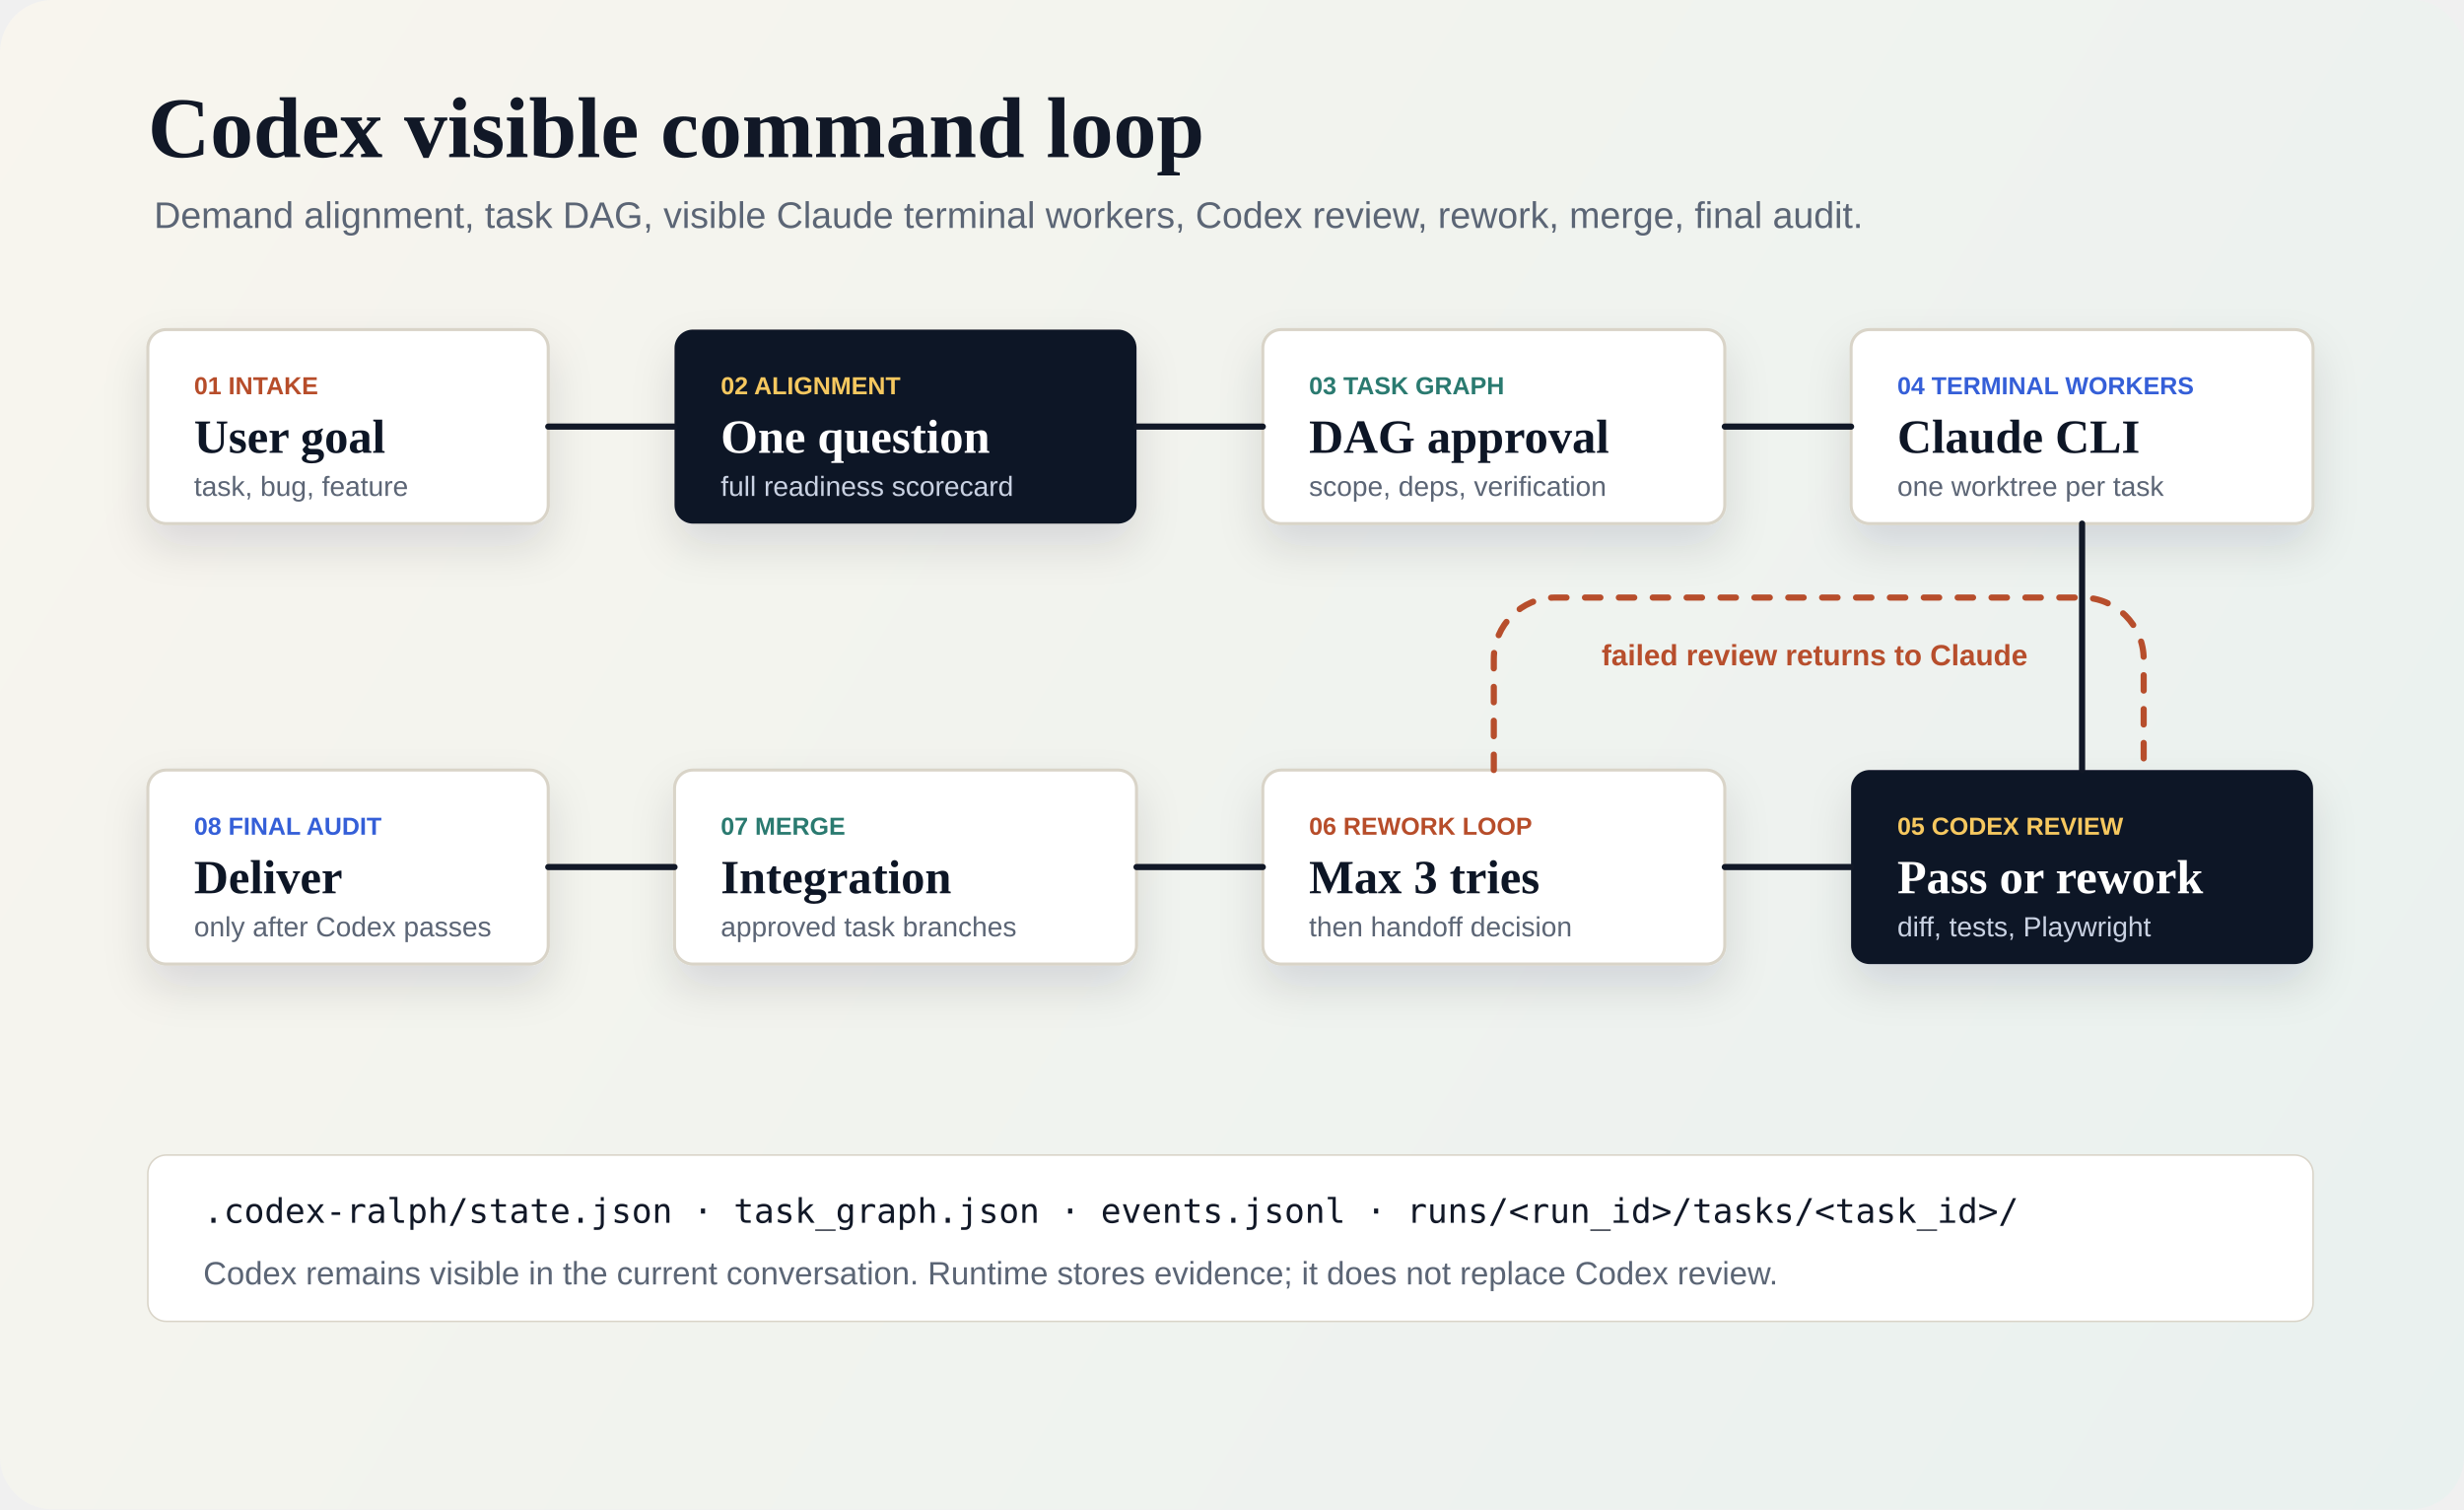
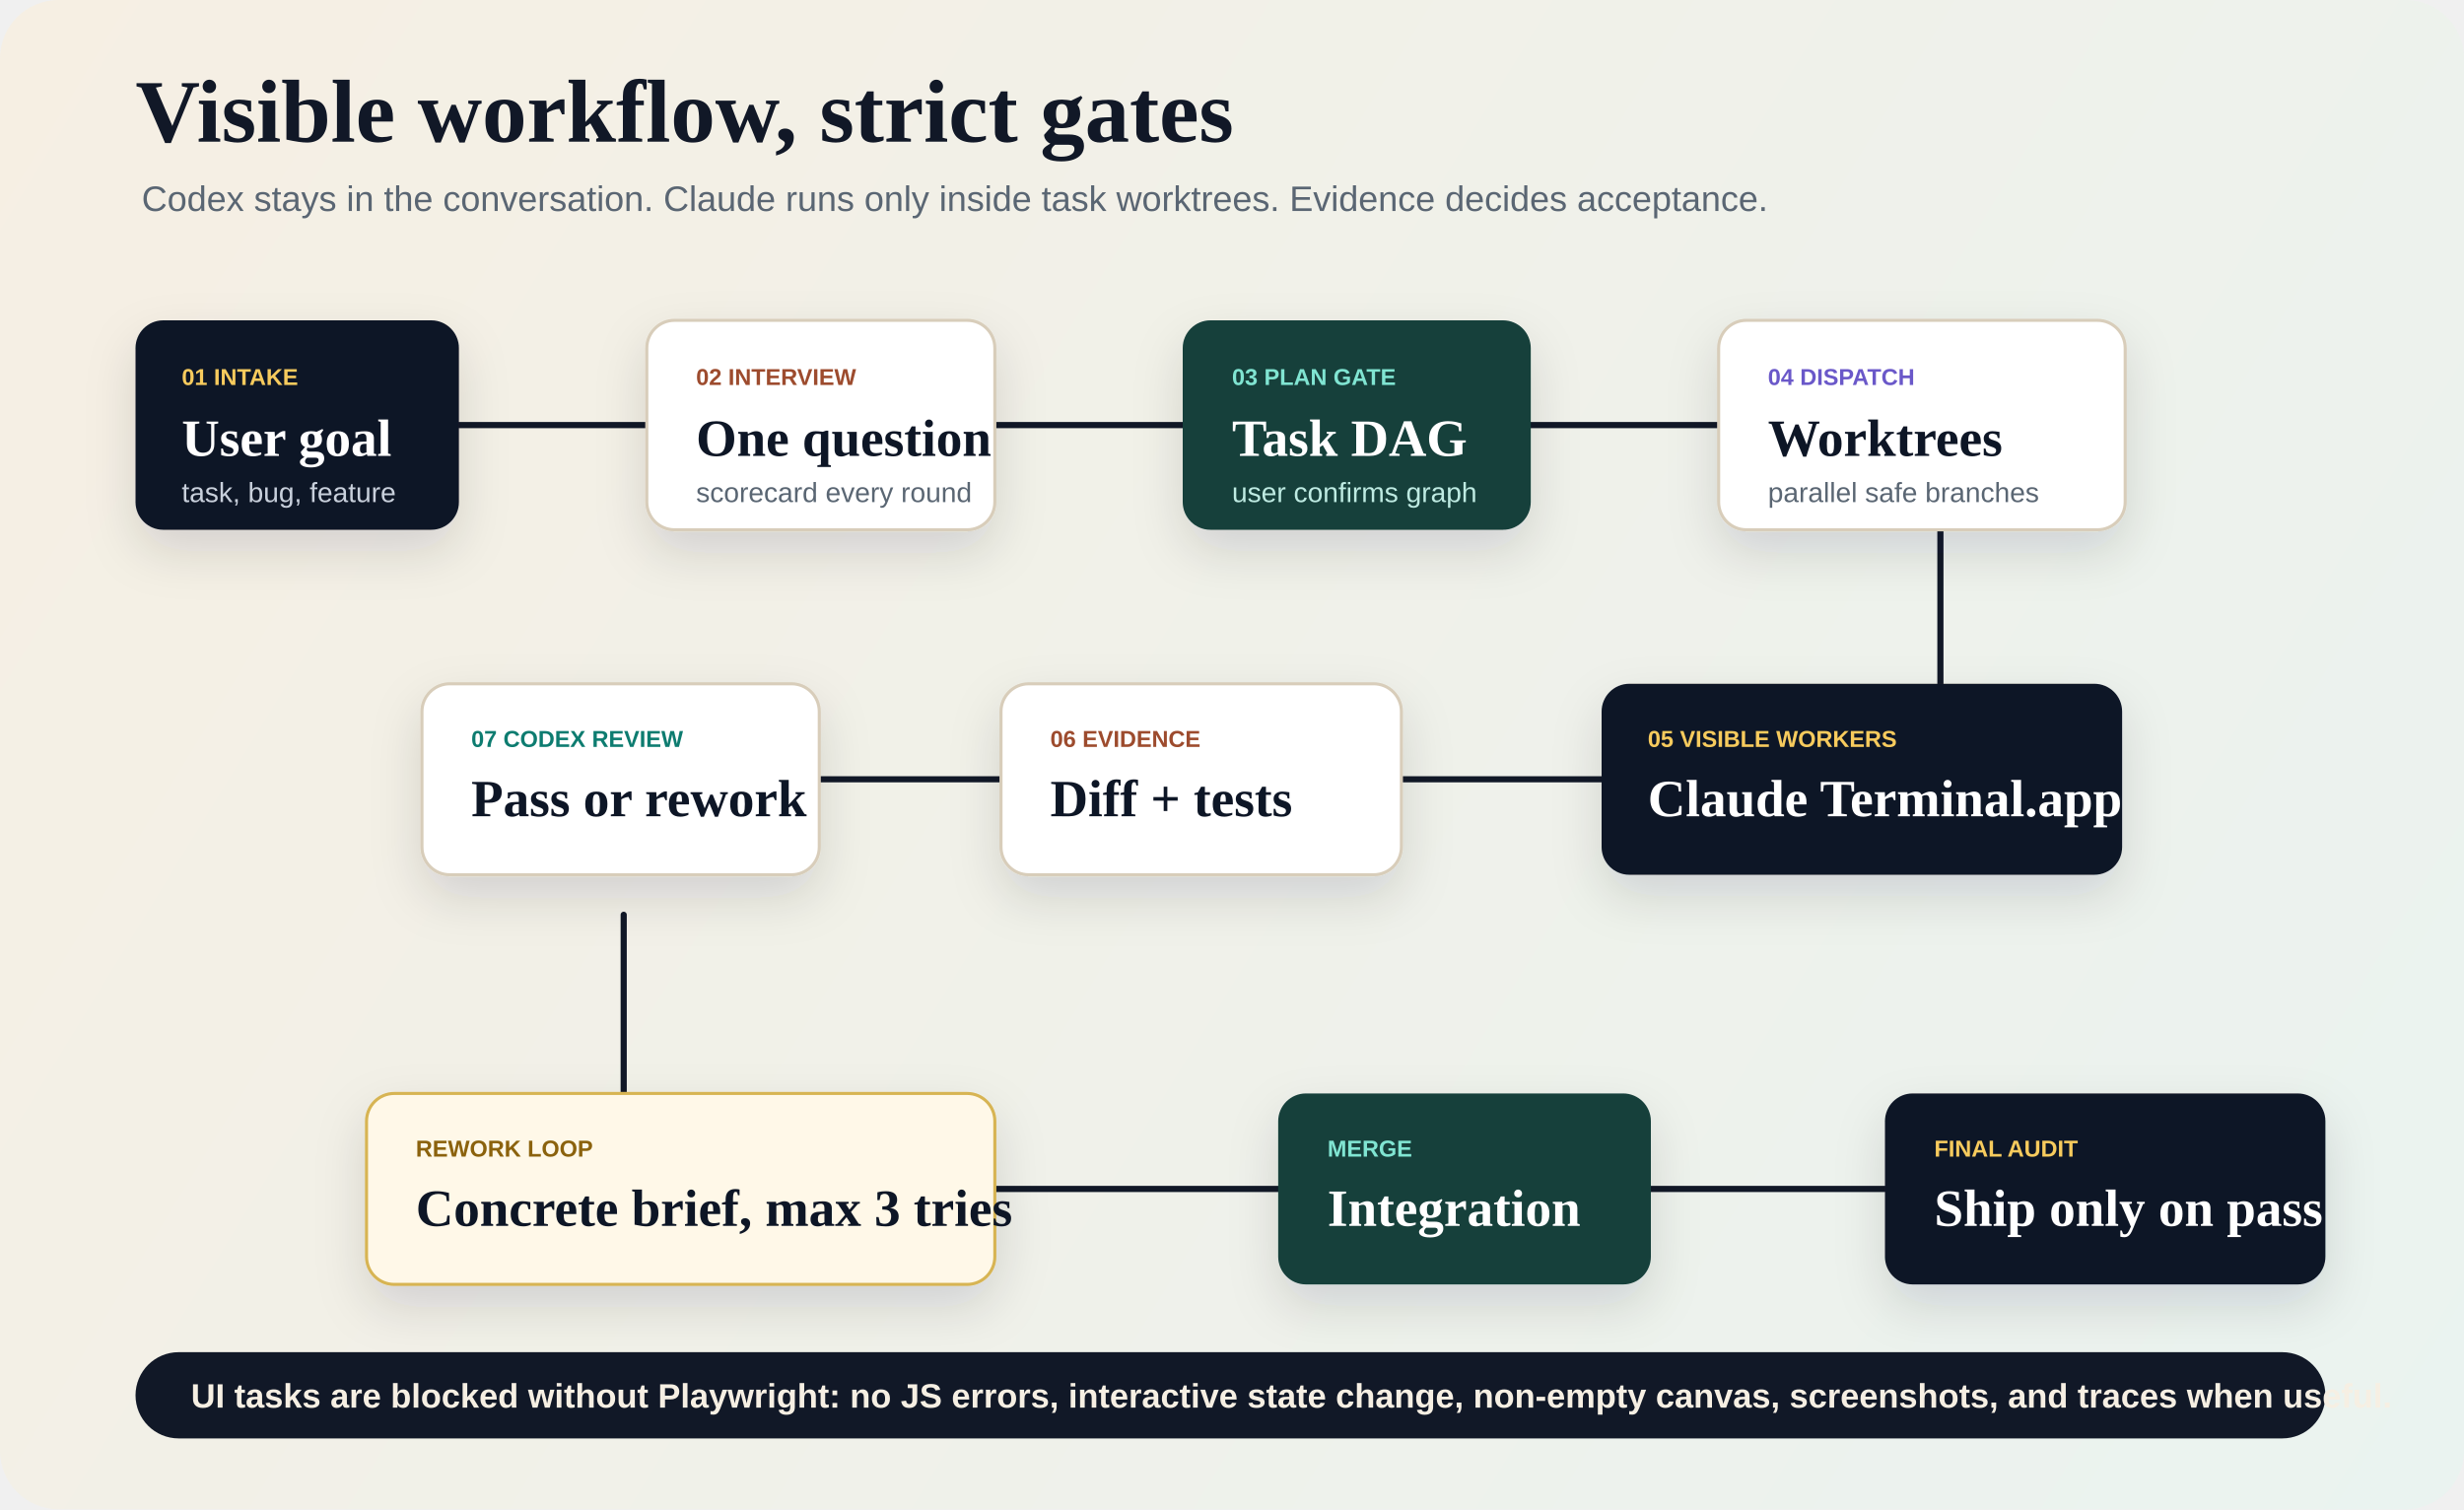
<svg xmlns="http://www.w3.org/2000/svg" width="1600" height="980" viewBox="0 0 1600 980" fill="none" role="img" aria-labelledby="title desc">
  <defs>
    <linearGradient id="bg" x1="0" y1="0" x2="1600" y2="980" gradientUnits="userSpaceOnUse">
-       <stop stop-color="#F8F5EE" />
-       <stop offset="1" stop-color="#E9F1EF" />
+       <stop stop-color="#F6EFE3" />
+       <stop offset="1" stop-color="#EAF3F0" />
    </linearGradient>
    <filter id="shadow" x="0" y="0" width="1600" height="980" filterUnits="userSpaceOnUse" color-interpolation-filters="sRGB">
-       <feDropShadow dx="0" dy="14" stdDeviation="14" flood-color="#172033" flood-opacity="0.12" />
+       <feDropShadow dx="0" dy="14" stdDeviation="16" flood-color="#15202B" flood-opacity="0.13" />
    </filter>
  </defs>
-   <rect width="1600" height="980" rx="34" fill="url(#bg)" />
-   <text x="96" y="102" fill="#111827" font-family="Georgia, 'Times New Roman', serif" font-size="56" font-weight="700">Codex visible command loop</text>
-   <text x="100" y="148" fill="#5B6575" font-family="'Helvetica Neue', Arial, sans-serif" font-size="24">Demand alignment, task DAG, visible Claude terminal workers, Codex review, rework, merge, final audit.</text>
-   <g filter="url(#shadow)">
-     <rect x="96" y="214" width="260" height="126" rx="12" fill="#FFFFFF" stroke="#D9D4C8" stroke-width="2" />
-     <text x="126" y="256" fill="#B74E2C" font-family="'Helvetica Neue', Arial, sans-serif" font-size="16" font-weight="700">01 INTAKE</text>
-     <text x="126" y="294" fill="#111827" font-family="Georgia, 'Times New Roman', serif" font-size="31" font-weight="700">User goal</text>
-     <text x="126" y="322" fill="#5B6575" font-family="'Helvetica Neue', Arial, sans-serif" font-size="18">task, bug, feature</text>
+   <rect width="1600" height="980" rx="38" fill="url(#bg)" />
+   <text x="88" y="92" fill="#111827" font-family="Georgia, 'Times New Roman', serif" font-size="58" font-weight="700">Visible workflow, strict gates</text>
+   <text x="92" y="137" fill="#5A6673" font-family="'Helvetica Neue', Arial, sans-serif" font-size="23">Codex stays in the conversation. Claude runs only inside task worktrees. Evidence decides acceptance.</text>
+   <g stroke="#111827" stroke-width="4" stroke-linecap="round">
+     <path d="M298 276H420" />
+     <path d="M646 276H768" />
+     <path d="M994 276H1116" />
+     <path d="M1260 338V444" />
+     <path d="M1068 506H910" />
+     <path d="M690 506H532" />
+     <path d="M405 594V710" />
+     <path d="M646 772H830" />
+     <path d="M1072 772H1224" />
  </g>
  <g filter="url(#shadow)">
-     <rect x="438" y="214" width="300" height="126" rx="12" fill="#111827" />
-     <text x="468" y="256" fill="#F6C85F" font-family="'Helvetica Neue', Arial, sans-serif" font-size="16" font-weight="700">02 ALIGNMENT</text>
-     <text x="468" y="294" fill="#FFFFFF" font-family="Georgia, 'Times New Roman', serif" font-size="31" font-weight="700">One question</text>
-     <text x="468" y="322" fill="#C9D2E3" font-family="'Helvetica Neue', Arial, sans-serif" font-size="18">full readiness scorecard</text>
+     <rect x="88" y="208" width="210" height="136" rx="18" fill="#111827" />
+     <text x="118" y="250" fill="#F7CB5D" font-family="'Helvetica Neue', Arial, sans-serif" font-size="15" font-weight="800">01 INTAKE</text>
+     <text x="118" y="296" fill="#FFFFFF" font-family="Georgia, 'Times New Roman', serif" font-size="34" font-weight="700">User goal</text>
+     <text x="118" y="326" fill="#C8D0DC" font-family="'Helvetica Neue', Arial, sans-serif" font-size="18">task, bug, feature</text>
  </g>
  <g filter="url(#shadow)">
-     <rect x="820" y="214" width="300" height="126" rx="12" fill="#FFFFFF" stroke="#D9D4C8" stroke-width="2" />
-     <text x="850" y="256" fill="#2B7A70" font-family="'Helvetica Neue', Arial, sans-serif" font-size="16" font-weight="700">03 TASK GRAPH</text>
-     <text x="850" y="294" fill="#111827" font-family="Georgia, 'Times New Roman', serif" font-size="31" font-weight="700">DAG approval</text>
-     <text x="850" y="322" fill="#5B6575" font-family="'Helvetica Neue', Arial, sans-serif" font-size="18">scope, deps, verification</text>
+     <rect x="420" y="208" width="226" height="136" rx="18" fill="#FFFFFF" stroke="#D8CDBA" stroke-width="2" />
+     <text x="452" y="250" fill="#9D4C2D" font-family="'Helvetica Neue', Arial, sans-serif" font-size="15" font-weight="800">02 INTERVIEW</text>
+     <text x="452" y="296" fill="#111827" font-family="Georgia, 'Times New Roman', serif" font-size="34" font-weight="700">One question</text>
+     <text x="452" y="326" fill="#5A6673" font-family="'Helvetica Neue', Arial, sans-serif" font-size="18">scorecard every round</text>
  </g>
  <g filter="url(#shadow)">
-     <rect x="1202" y="214" width="300" height="126" rx="12" fill="#FFFFFF" stroke="#D9D4C8" stroke-width="2" />
-     <text x="1232" y="256" fill="#345FD8" font-family="'Helvetica Neue', Arial, sans-serif" font-size="16" font-weight="700">04 TERMINAL WORKERS</text>
-     <text x="1232" y="294" fill="#111827" font-family="Georgia, 'Times New Roman', serif" font-size="31" font-weight="700">Claude CLI</text>
-     <text x="1232" y="322" fill="#5B6575" font-family="'Helvetica Neue', Arial, sans-serif" font-size="18">one worktree per task</text>
-   </g>
-   <path d="M356 277H438" stroke="#111827" stroke-width="4" stroke-linecap="round" />
-   <path d="M738 277H820" stroke="#111827" stroke-width="4" stroke-linecap="round" />
-   <path d="M1120 277H1202" stroke="#111827" stroke-width="4" stroke-linecap="round" />
-   <g filter="url(#shadow)">
-     <rect x="1202" y="500" width="300" height="126" rx="12" fill="#111827" />
-     <text x="1232" y="542" fill="#F6C85F" font-family="'Helvetica Neue', Arial, sans-serif" font-size="16" font-weight="700">05 CODEX REVIEW</text>
-     <text x="1232" y="580" fill="#FFFFFF" font-family="Georgia, 'Times New Roman', serif" font-size="31" font-weight="700">Pass or rework</text>
-     <text x="1232" y="608" fill="#C9D2E3" font-family="'Helvetica Neue', Arial, sans-serif" font-size="18">diff, tests, Playwright</text>
+     <rect x="768" y="208" width="226" height="136" rx="18" fill="#173F3B" />
+     <text x="800" y="250" fill="#80E5D2" font-family="'Helvetica Neue', Arial, sans-serif" font-size="15" font-weight="800">03 PLAN GATE</text>
+     <text x="800" y="296" fill="#FFFFFF" font-family="Georgia, 'Times New Roman', serif" font-size="34" font-weight="700">Task DAG</text>
+     <text x="800" y="326" fill="#BEEBE2" font-family="'Helvetica Neue', Arial, sans-serif" font-size="18">user confirms graph</text>
  </g>
  <g filter="url(#shadow)">
-     <rect x="820" y="500" width="300" height="126" rx="12" fill="#FFFFFF" stroke="#D9D4C8" stroke-width="2" />
-     <text x="850" y="542" fill="#B74E2C" font-family="'Helvetica Neue', Arial, sans-serif" font-size="16" font-weight="700">06 REWORK LOOP</text>
-     <text x="850" y="580" fill="#111827" font-family="Georgia, 'Times New Roman', serif" font-size="31" font-weight="700">Max 3 tries</text>
-     <text x="850" y="608" fill="#5B6575" font-family="'Helvetica Neue', Arial, sans-serif" font-size="18">then handoff decision</text>
+     <rect x="1116" y="208" width="264" height="136" rx="18" fill="#FFFFFF" stroke="#D8CDBA" stroke-width="2" />
+     <text x="1148" y="250" fill="#6A58C9" font-family="'Helvetica Neue', Arial, sans-serif" font-size="15" font-weight="800">04 DISPATCH</text>
+     <text x="1148" y="296" fill="#111827" font-family="Georgia, 'Times New Roman', serif" font-size="34" font-weight="700">Worktrees</text>
+     <text x="1148" y="326" fill="#5A6673" font-family="'Helvetica Neue', Arial, sans-serif" font-size="18">parallel safe branches</text>
  </g>
  <g filter="url(#shadow)">
-     <rect x="438" y="500" width="300" height="126" rx="12" fill="#FFFFFF" stroke="#D9D4C8" stroke-width="2" />
-     <text x="468" y="542" fill="#2B7A70" font-family="'Helvetica Neue', Arial, sans-serif" font-size="16" font-weight="700">07 MERGE</text>
-     <text x="468" y="580" fill="#111827" font-family="Georgia, 'Times New Roman', serif" font-size="31" font-weight="700">Integration</text>
-     <text x="468" y="608" fill="#5B6575" font-family="'Helvetica Neue', Arial, sans-serif" font-size="18">approved task branches</text>
+     <rect x="1040" y="444" width="338" height="124" rx="18" fill="#111827" />
+     <text x="1070" y="485" fill="#F7CB5D" font-family="'Helvetica Neue', Arial, sans-serif" font-size="15" font-weight="800">05 VISIBLE WORKERS</text>
+     <text x="1070" y="530" fill="#FFFFFF" font-family="Georgia, 'Times New Roman', serif" font-size="34" font-weight="700">Claude Terminal.app</text>
  </g>
  <g filter="url(#shadow)">
-     <rect x="96" y="500" width="260" height="126" rx="12" fill="#FFFFFF" stroke="#D9D4C8" stroke-width="2" />
-     <text x="126" y="542" fill="#345FD8" font-family="'Helvetica Neue', Arial, sans-serif" font-size="16" font-weight="700">08 FINAL AUDIT</text>
-     <text x="126" y="580" fill="#111827" font-family="Georgia, 'Times New Roman', serif" font-size="31" font-weight="700">Deliver</text>
-     <text x="126" y="608" fill="#5B6575" font-family="'Helvetica Neue', Arial, sans-serif" font-size="18">only after Codex passes</text>
+     <rect x="650" y="444" width="260" height="124" rx="18" fill="#FFFFFF" stroke="#D8CDBA" stroke-width="2" />
+     <text x="682" y="485" fill="#9D4C2D" font-family="'Helvetica Neue', Arial, sans-serif" font-size="15" font-weight="800">06 EVIDENCE</text>
+     <text x="682" y="530" fill="#111827" font-family="Georgia, 'Times New Roman', serif" font-size="34" font-weight="700">Diff + tests</text>
  </g>
-   <path d="M1352 340V500" stroke="#111827" stroke-width="4" stroke-linecap="round" />
-   <path d="M1202 563H1120" stroke="#111827" stroke-width="4" stroke-linecap="round" />
-   <path d="M820 563H738" stroke="#111827" stroke-width="4" stroke-linecap="round" />
-   <path d="M438 563H356" stroke="#111827" stroke-width="4" stroke-linecap="round" />
-   <path d="M970 500V428C970 406 988 388 1010 388H1352C1374 388 1392 406 1392 428V500" stroke="#B74E2C" stroke-width="4" stroke-linecap="round" stroke-dasharray="10 12" />
-   <text x="1040" y="432" fill="#B74E2C" font-family="'Helvetica Neue', Arial, sans-serif" font-size="19" font-weight="700">failed review returns to Claude</text>
-   <g>
-     <rect x="96" y="750" width="1406" height="108" rx="12" fill="#FFFFFF" stroke="#D9D4C8" />
-     <text x="132" y="794" fill="#111827" font-family="SFMono-Regular, Menlo, Consolas, monospace" font-size="22">.codex-ralph/state.json · task_graph.json · events.jsonl · runs/&lt;run_id&gt;/tasks/&lt;task_id&gt;/</text>
-     <text x="132" y="834" fill="#5B6575" font-family="'Helvetica Neue', Arial, sans-serif" font-size="21">Codex remains visible in the current conversation. Runtime stores evidence; it does not replace Codex review.</text>
+   <g filter="url(#shadow)">
+     <rect x="274" y="444" width="258" height="124" rx="18" fill="#FFFFFF" stroke="#D8CDBA" stroke-width="2" />
+     <text x="306" y="485" fill="#0E7C70" font-family="'Helvetica Neue', Arial, sans-serif" font-size="15" font-weight="800">07 CODEX REVIEW</text>
+     <text x="306" y="530" fill="#111827" font-family="Georgia, 'Times New Roman', serif" font-size="34" font-weight="700">Pass or rework</text>
  </g>
+   <g filter="url(#shadow)">
+     <rect x="238" y="710" width="408" height="124" rx="18" fill="#FFF8E8" stroke="#D7B453" stroke-width="2" />
+     <text x="270" y="751" fill="#8B620C" font-family="'Helvetica Neue', Arial, sans-serif" font-size="15" font-weight="800">REWORK LOOP</text>
+     <text x="270" y="796" fill="#111827" font-family="Georgia, 'Times New Roman', serif" font-size="34" font-weight="700">Concrete brief, max 3 tries</text>
+   </g>
+   <g filter="url(#shadow)">
+     <rect x="830" y="710" width="242" height="124" rx="18" fill="#173F3B" />
+     <text x="862" y="751" fill="#80E5D2" font-family="'Helvetica Neue', Arial, sans-serif" font-size="15" font-weight="800">MERGE</text>
+     <text x="862" y="796" fill="#FFFFFF" font-family="Georgia, 'Times New Roman', serif" font-size="34" font-weight="700">Integration</text>
+   </g>
+   <g filter="url(#shadow)">
+     <rect x="1224" y="710" width="286" height="124" rx="18" fill="#111827" />
+     <text x="1256" y="751" fill="#F7CB5D" font-family="'Helvetica Neue', Arial, sans-serif" font-size="15" font-weight="800">FINAL AUDIT</text>
+     <text x="1256" y="796" fill="#FFFFFF" font-family="Georgia, 'Times New Roman', serif" font-size="34" font-weight="700">Ship only on pass</text>
+   </g>
+   <rect x="88" y="878" width="1422" height="56" rx="28" fill="#111827" />
+   <text x="124" y="914" fill="#F6EFE3" font-family="'Helvetica Neue', Arial, sans-serif" font-size="22" font-weight="600">UI tasks are blocked without Playwright: no JS errors, interactive state change, non-empty canvas, screenshots, and traces when useful.</text>
</svg>
